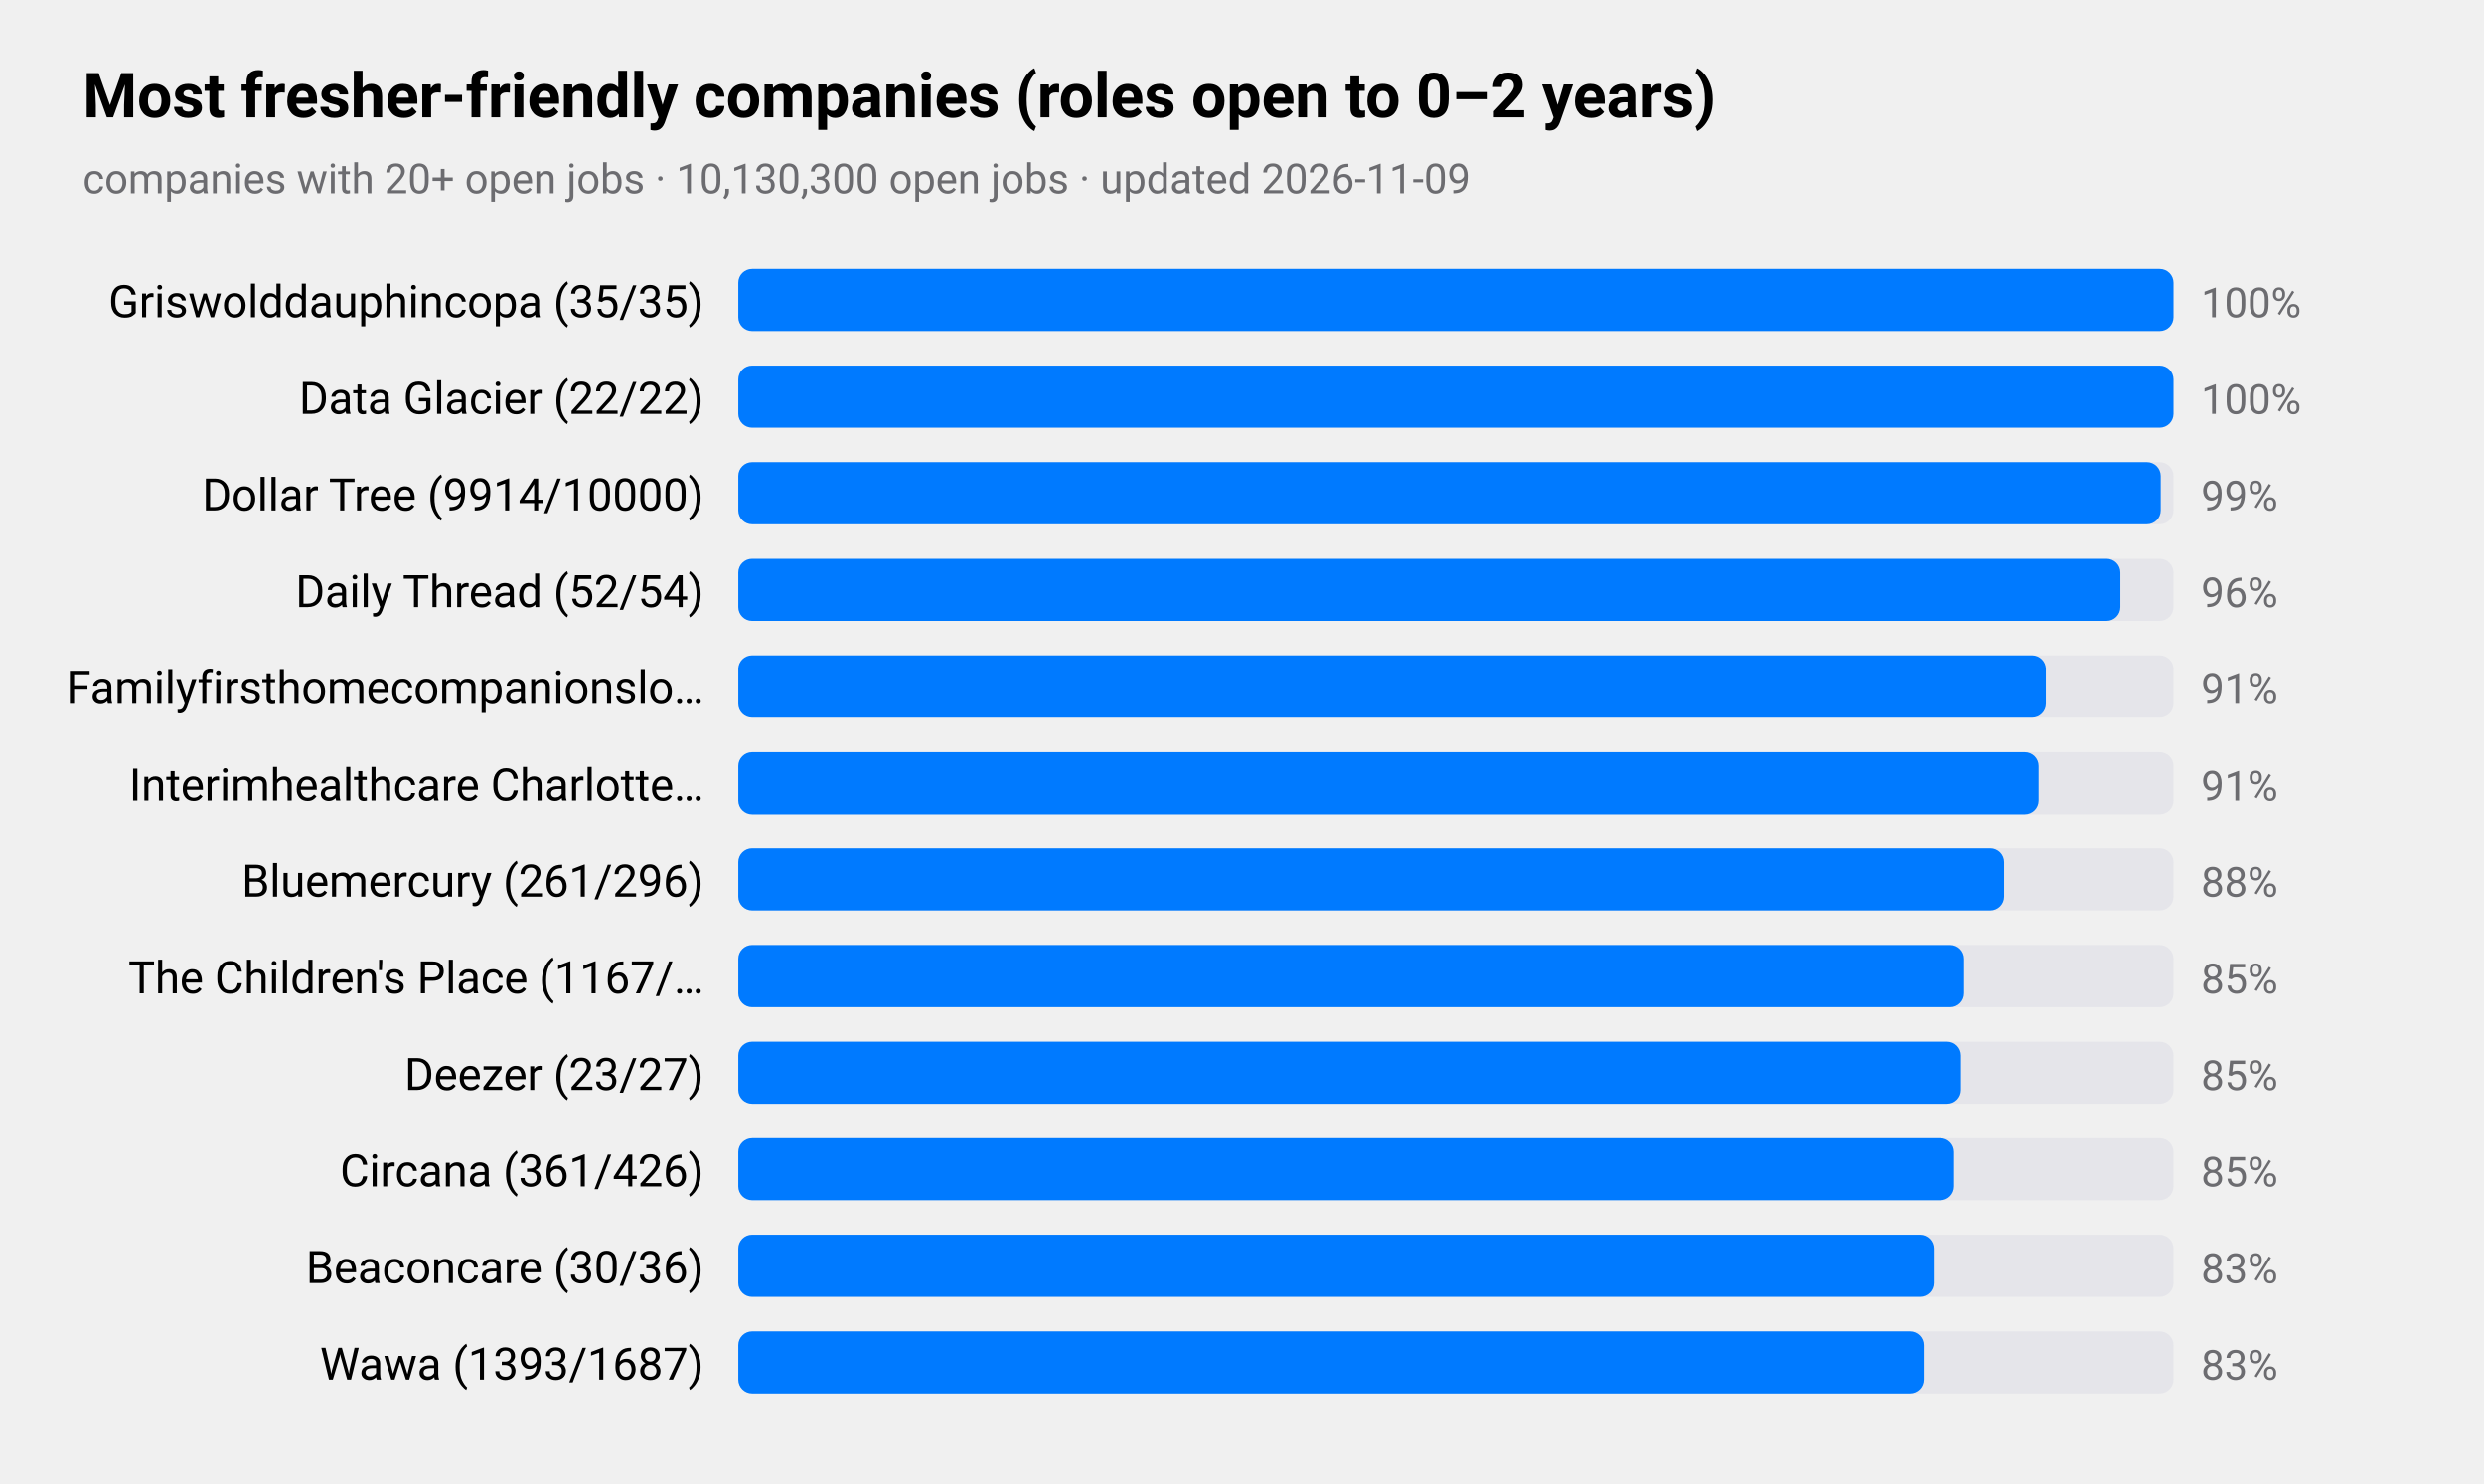
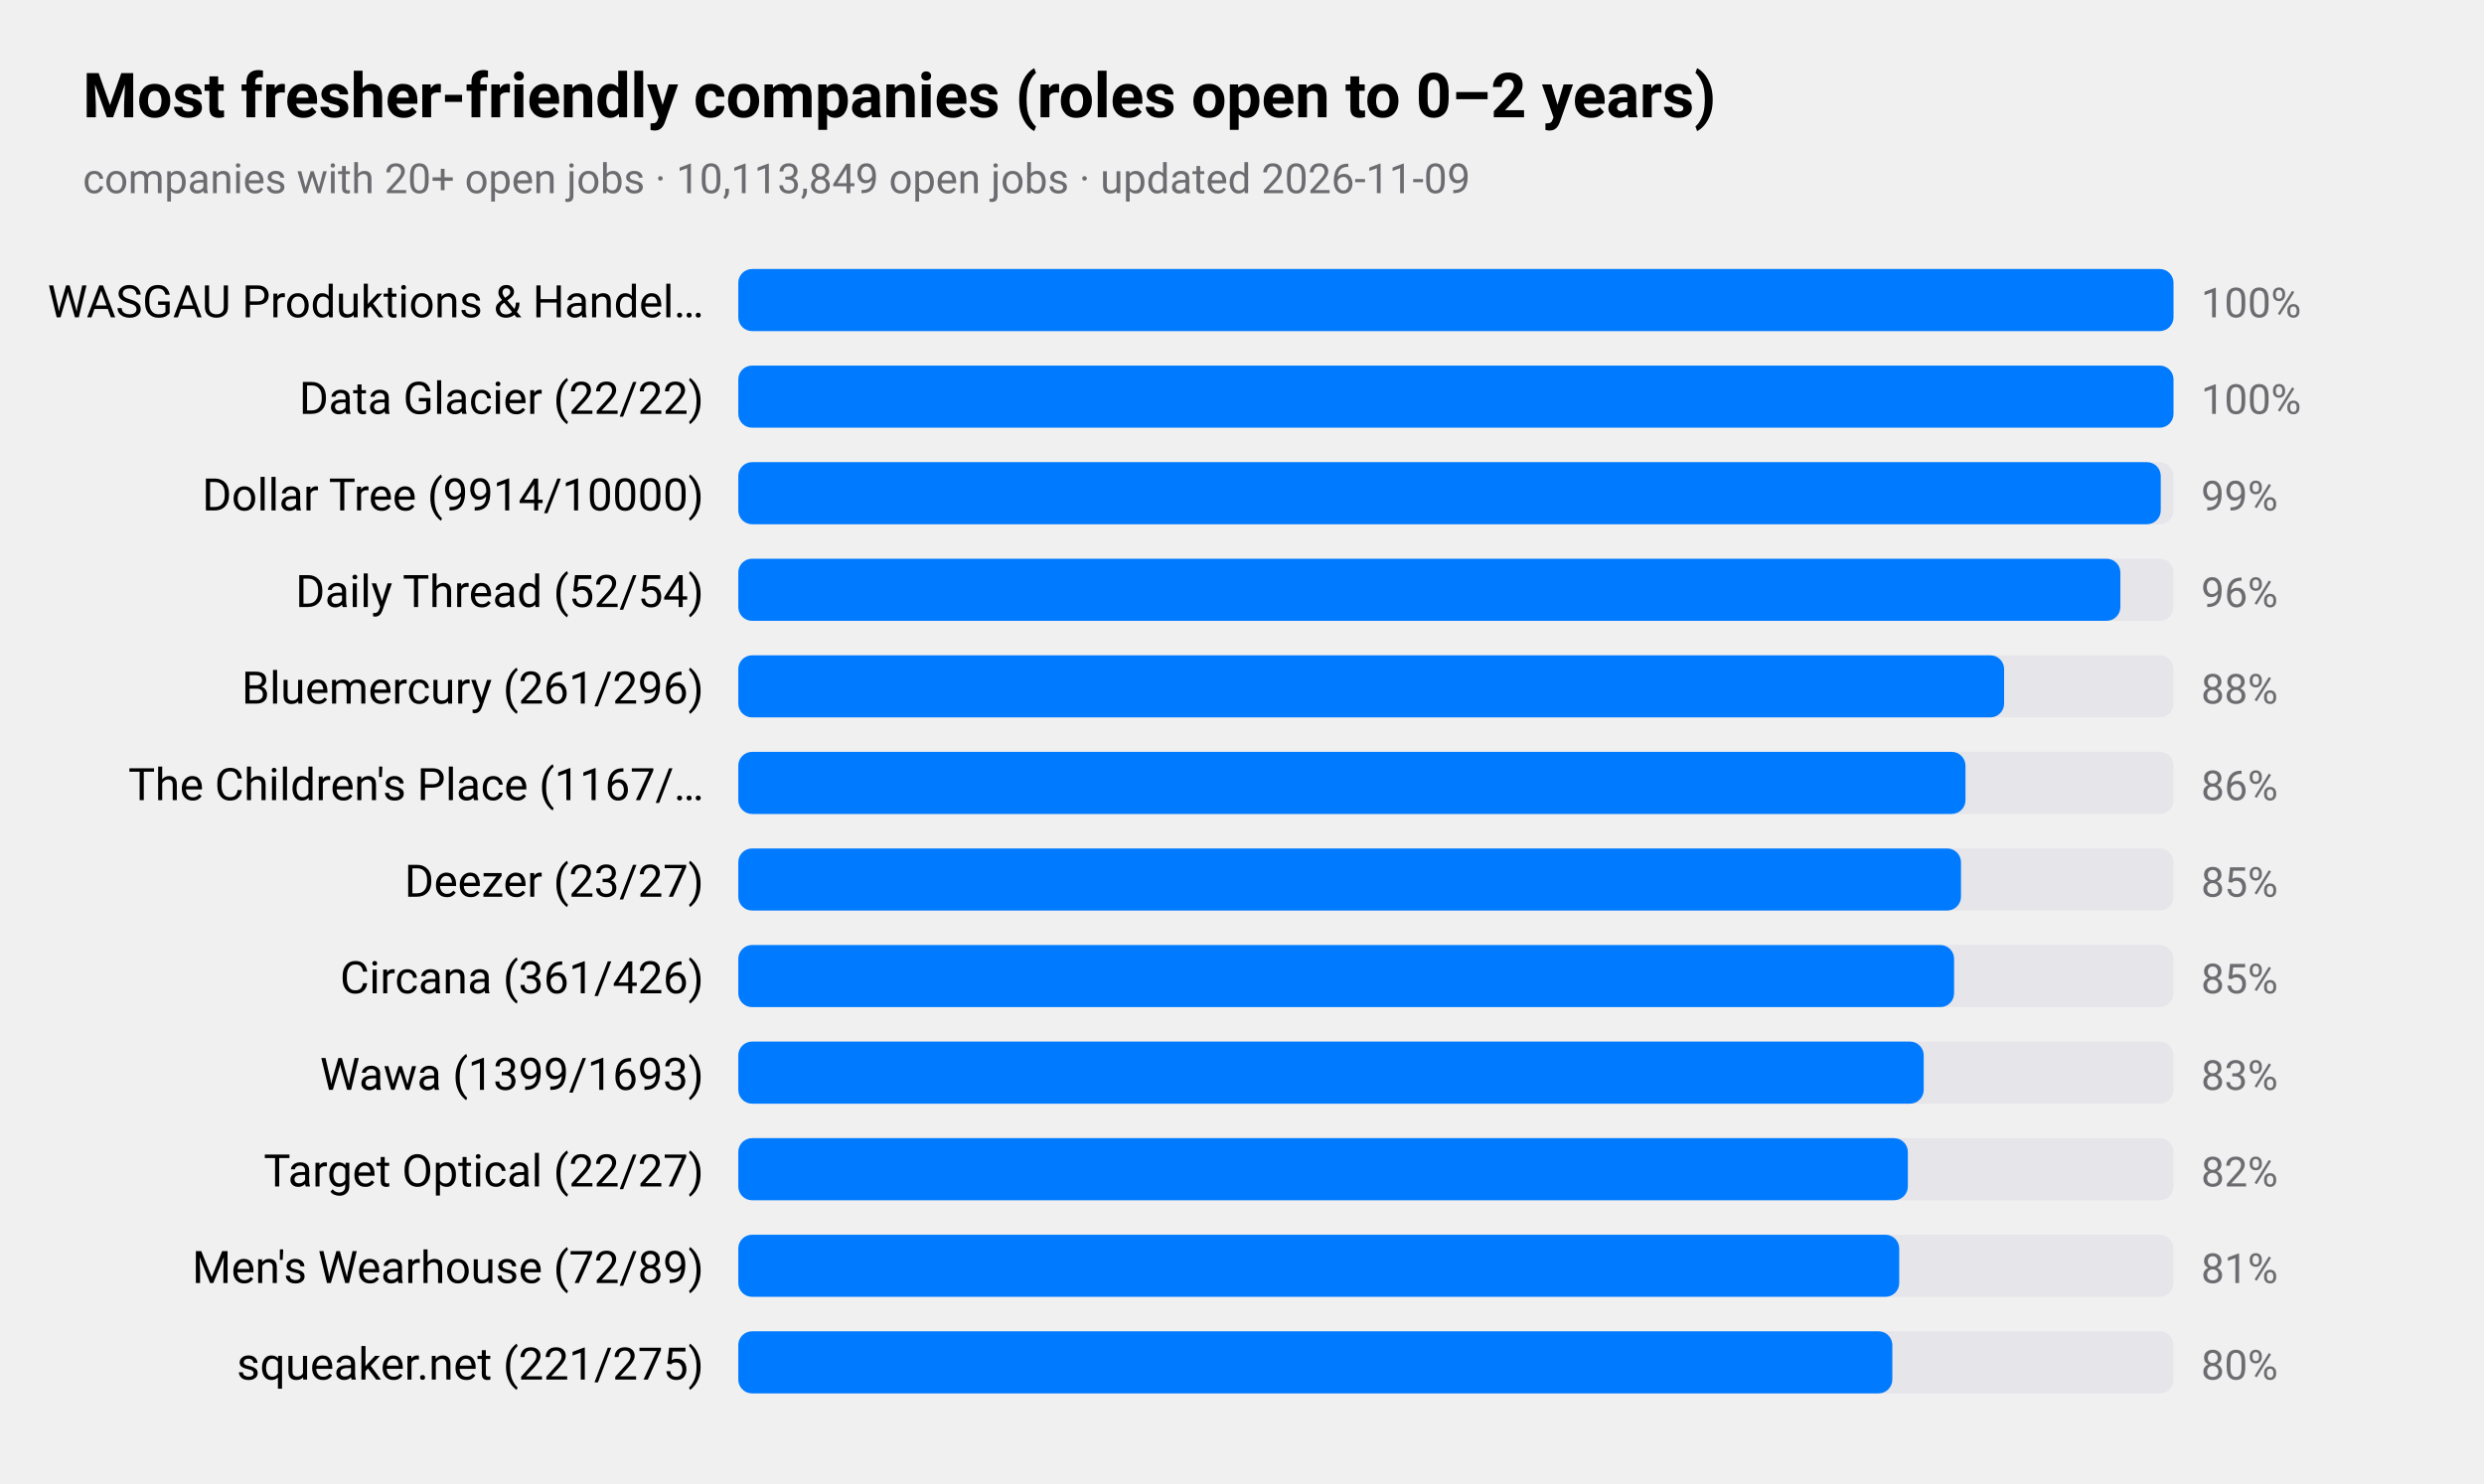
<svg xmlns="http://www.w3.org/2000/svg" viewBox="0 0 720 430" width="720" height="430" role="img" aria-label="Most fresher-friendly companies (roles open to 0–2 years)">
  <style>
text{font-family:-apple-system,BlinkMacSystemFont,"SF Pro Text","Helvetica Neue","Segoe UI",Roboto,sans-serif;fill:#000}
.sub,.val,.axis{fill:#6c6c70}.bar{fill:#007aff}.track{fill:#e5e5ea}.grid{stroke:#d1d1d6}
.l1{fill:none;stroke:#007aff;stroke-width:2.5}.d1{fill:#007aff}.l2{fill:none;stroke:#ff9500;stroke-width:2.5}.d2{fill:#ff9500}
.l3{fill:none;stroke:#34c759;stroke-width:2.5}.d3{fill:#34c759}.l4{fill:none;stroke:#af52de;stroke-width:2.5}.d4{fill:#af52de}
.l5{fill:none;stroke:#ff3b30;stroke-width:2.5}.d5{fill:#ff3b30}.l6{fill:none;stroke:#00b8d4;stroke-width:2.5}.d6{fill:#00b8d4}
@media(prefers-color-scheme:dark){text{fill:#fff}.sub,.val,.axis{fill:#98989d}.bar{fill:#0a84ff}.track{fill:#2c2c2e}.grid{stroke:#38383a}
.l1{stroke:#0a84ff}.d1{fill:#0a84ff}.l2{stroke:#ff9f0a}.d2{fill:#ff9f0a}
.l3{stroke:#30d158}.d3{fill:#30d158}.l4{stroke:#bf5af2}.d4{fill:#bf5af2}.l5{stroke:#ff453a}.d5{fill:#ff453a}.l6{stroke:#40cbe0}.d6{fill:#40cbe0}}
</style>
  <text x="24" y="34" font-size="18" font-weight="600">Most fresher-friendly companies (roles open to 0–2 years)</text>
-   <text class="sub" x="24" y="56" font-size="12">companies with 20+ open jobs · 10,130,300 open jobs · updated 2026-11-09</text>
-   <text x="204" y="92" font-size="13" text-anchor="end">Griswolddauphincopa (35/35)</text>
+   <text class="sub" x="24" y="56" font-size="12">companies with 20+ open jobs · 10,113,849 open jobs · updated 2026-11-09</text>
+   <text x="204" y="92" font-size="13" text-anchor="end">WASGAU Produktions &amp; Handel…</text>
  <rect class="track" x="214" y="78" width="416" height="18" rx="4" />
  <rect class="bar" x="214" y="78" width="416.0" height="18" rx="4" />
  <text class="val" x="638" y="92" font-size="12">100%</text>
  <text x="204" y="120" font-size="13" text-anchor="end">Data Glacier (22/22)</text>
  <rect class="track" x="214" y="106" width="416" height="18" rx="4" />
  <rect class="bar" x="214" y="106" width="416.0" height="18" rx="4" />
  <text class="val" x="638" y="120" font-size="12">100%</text>
  <text x="204" y="148" font-size="13" text-anchor="end">Dollar Tree (9914/10000)</text>
  <rect class="track" x="214" y="134" width="416" height="18" rx="4" />
  <rect class="bar" x="214" y="134" width="412.3" height="18" rx="4" />
  <text class="val" x="638" y="148" font-size="12">99%</text>
  <text x="204" y="176" font-size="13" text-anchor="end">Daily Thread (52/54)</text>
  <rect class="track" x="214" y="162" width="416" height="18" rx="4" />
  <rect class="bar" x="214" y="162" width="400.6" height="18" rx="4" />
  <text class="val" x="638" y="176" font-size="12">96%</text>
-   <text x="204" y="204" font-size="13" text-anchor="end">Familyfirsthomecompanionslo…</text>
+   <text x="204" y="204" font-size="13" text-anchor="end">Bluemercury (261/296)</text>
  <rect class="track" x="214" y="190" width="416" height="18" rx="4" />
-   <rect class="bar" x="214" y="190" width="379.0" height="18" rx="4" />
-   <text class="val" x="638" y="204" font-size="12">91%</text>
-   <text x="204" y="232" font-size="13" text-anchor="end">Interimhealthcare Charlotte…</text>
+   <rect class="bar" x="214" y="190" width="366.9" height="18" rx="4" />
+   <text class="val" x="638" y="204" font-size="12">88%</text>
+   <text x="204" y="232" font-size="13" text-anchor="end">The Children's Place (1167/…</text>
  <rect class="track" x="214" y="218" width="416" height="18" rx="4" />
-   <rect class="bar" x="214" y="218" width="376.9" height="18" rx="4" />
-   <text class="val" x="638" y="232" font-size="12">91%</text>
-   <text x="204" y="260" font-size="13" text-anchor="end">Bluemercury (261/296)</text>
+   <rect class="bar" x="214" y="218" width="355.7" height="18" rx="4" />
+   <text class="val" x="638" y="232" font-size="12">86%</text>
+   <text x="204" y="260" font-size="13" text-anchor="end">Deezer (23/27)</text>
  <rect class="track" x="214" y="246" width="416" height="18" rx="4" />
-   <rect class="bar" x="214" y="246" width="366.9" height="18" rx="4" />
-   <text class="val" x="638" y="260" font-size="12">88%</text>
-   <text x="204" y="288" font-size="13" text-anchor="end">The Children's Place (1167/…</text>
+   <rect class="bar" x="214" y="246" width="354.4" height="18" rx="4" />
+   <text class="val" x="638" y="260" font-size="12">85%</text>
+   <text x="204" y="288" font-size="13" text-anchor="end">Circana (361/426)</text>
  <rect class="track" x="214" y="274" width="416" height="18" rx="4" />
-   <rect class="bar" x="214" y="274" width="355.3" height="18" rx="4" />
+   <rect class="bar" x="214" y="274" width="352.4" height="18" rx="4" />
  <text class="val" x="638" y="288" font-size="12">85%</text>
-   <text x="204" y="316" font-size="13" text-anchor="end">Deezer (23/27)</text>
+   <text x="204" y="316" font-size="13" text-anchor="end">Wawa (1399/1693)</text>
  <rect class="track" x="214" y="302" width="416" height="18" rx="4" />
-   <rect class="bar" x="214" y="302" width="354.4" height="18" rx="4" />
-   <text class="val" x="638" y="316" font-size="12">85%</text>
-   <text x="204" y="344" font-size="13" text-anchor="end">Circana (361/426)</text>
+   <rect class="bar" x="214" y="302" width="343.6" height="18" rx="4" />
+   <text class="val" x="638" y="316" font-size="12">83%</text>
+   <text x="204" y="344" font-size="13" text-anchor="end">Target Optical (22/27)</text>
  <rect class="track" x="214" y="330" width="416" height="18" rx="4" />
-   <rect class="bar" x="214" y="330" width="352.4" height="18" rx="4" />
-   <text class="val" x="638" y="344" font-size="12">85%</text>
-   <text x="204" y="372" font-size="13" text-anchor="end">Beaconcare (30/36)</text>
+   <rect class="bar" x="214" y="330" width="339.0" height="18" rx="4" />
+   <text class="val" x="638" y="344" font-size="12">82%</text>
+   <text x="204" y="372" font-size="13" text-anchor="end">Men's Wearhouse (72/89)</text>
  <rect class="track" x="214" y="358" width="416" height="18" rx="4" />
-   <rect class="bar" x="214" y="358" width="346.5" height="18" rx="4" />
-   <text class="val" x="638" y="372" font-size="12">83%</text>
-   <text x="204" y="400" font-size="13" text-anchor="end">Wawa (1393/1687)</text>
+   <rect class="bar" x="214" y="358" width="336.5" height="18" rx="4" />
+   <text class="val" x="638" y="372" font-size="12">81%</text>
+   <text x="204" y="400" font-size="13" text-anchor="end">squeaker.net (221/275)</text>
  <rect class="track" x="214" y="386" width="416" height="18" rx="4" />
-   <rect class="bar" x="214" y="386" width="343.6" height="18" rx="4" />
-   <text class="val" x="638" y="400" font-size="12">83%</text>
+   <rect class="bar" x="214" y="386" width="334.5" height="18" rx="4" />
+   <text class="val" x="638" y="400" font-size="12">80%</text>
</svg>
